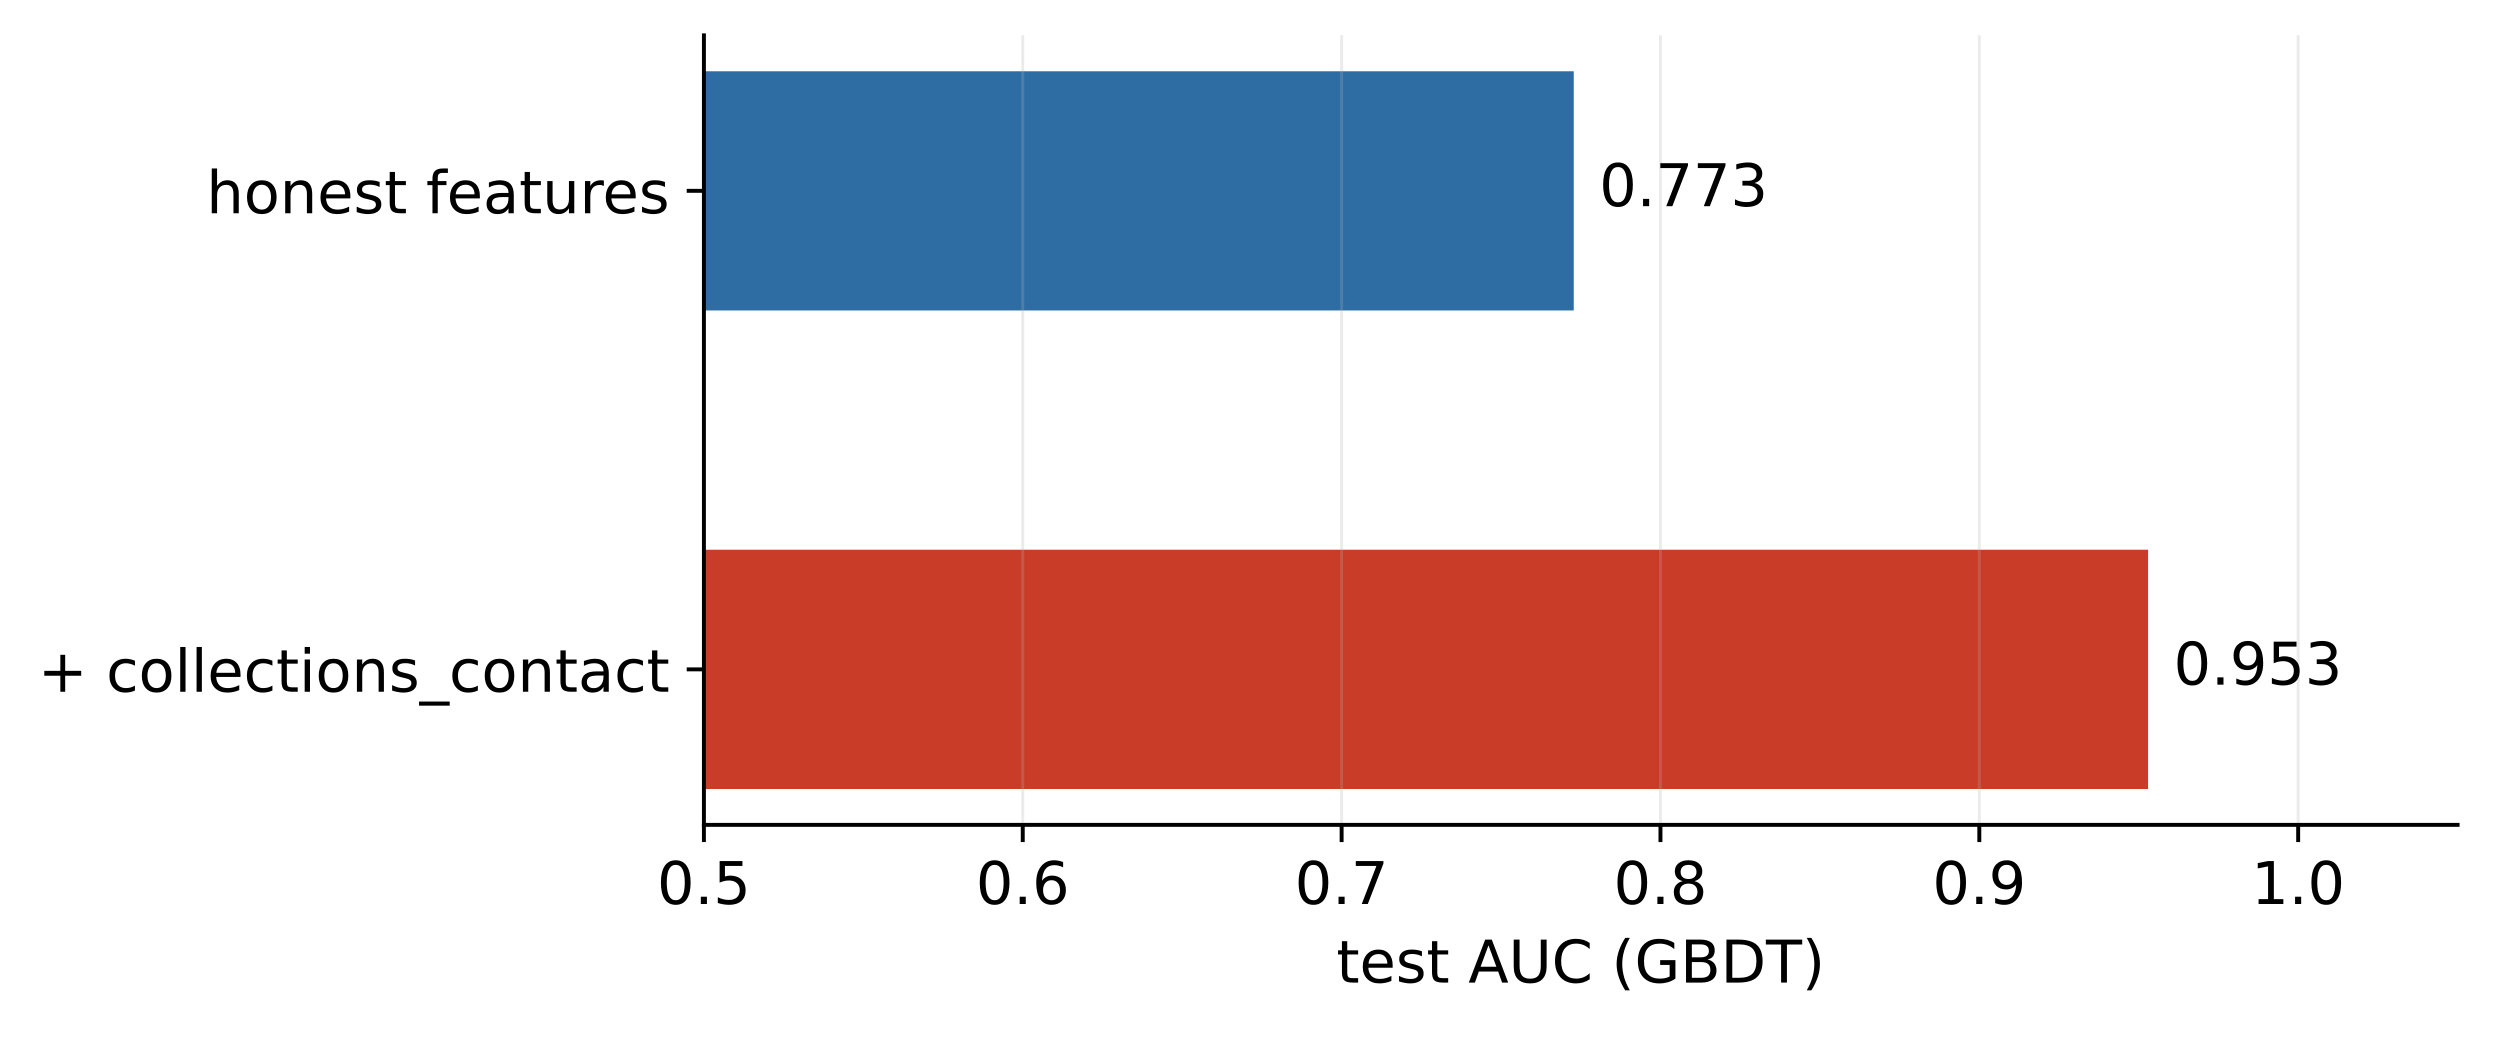
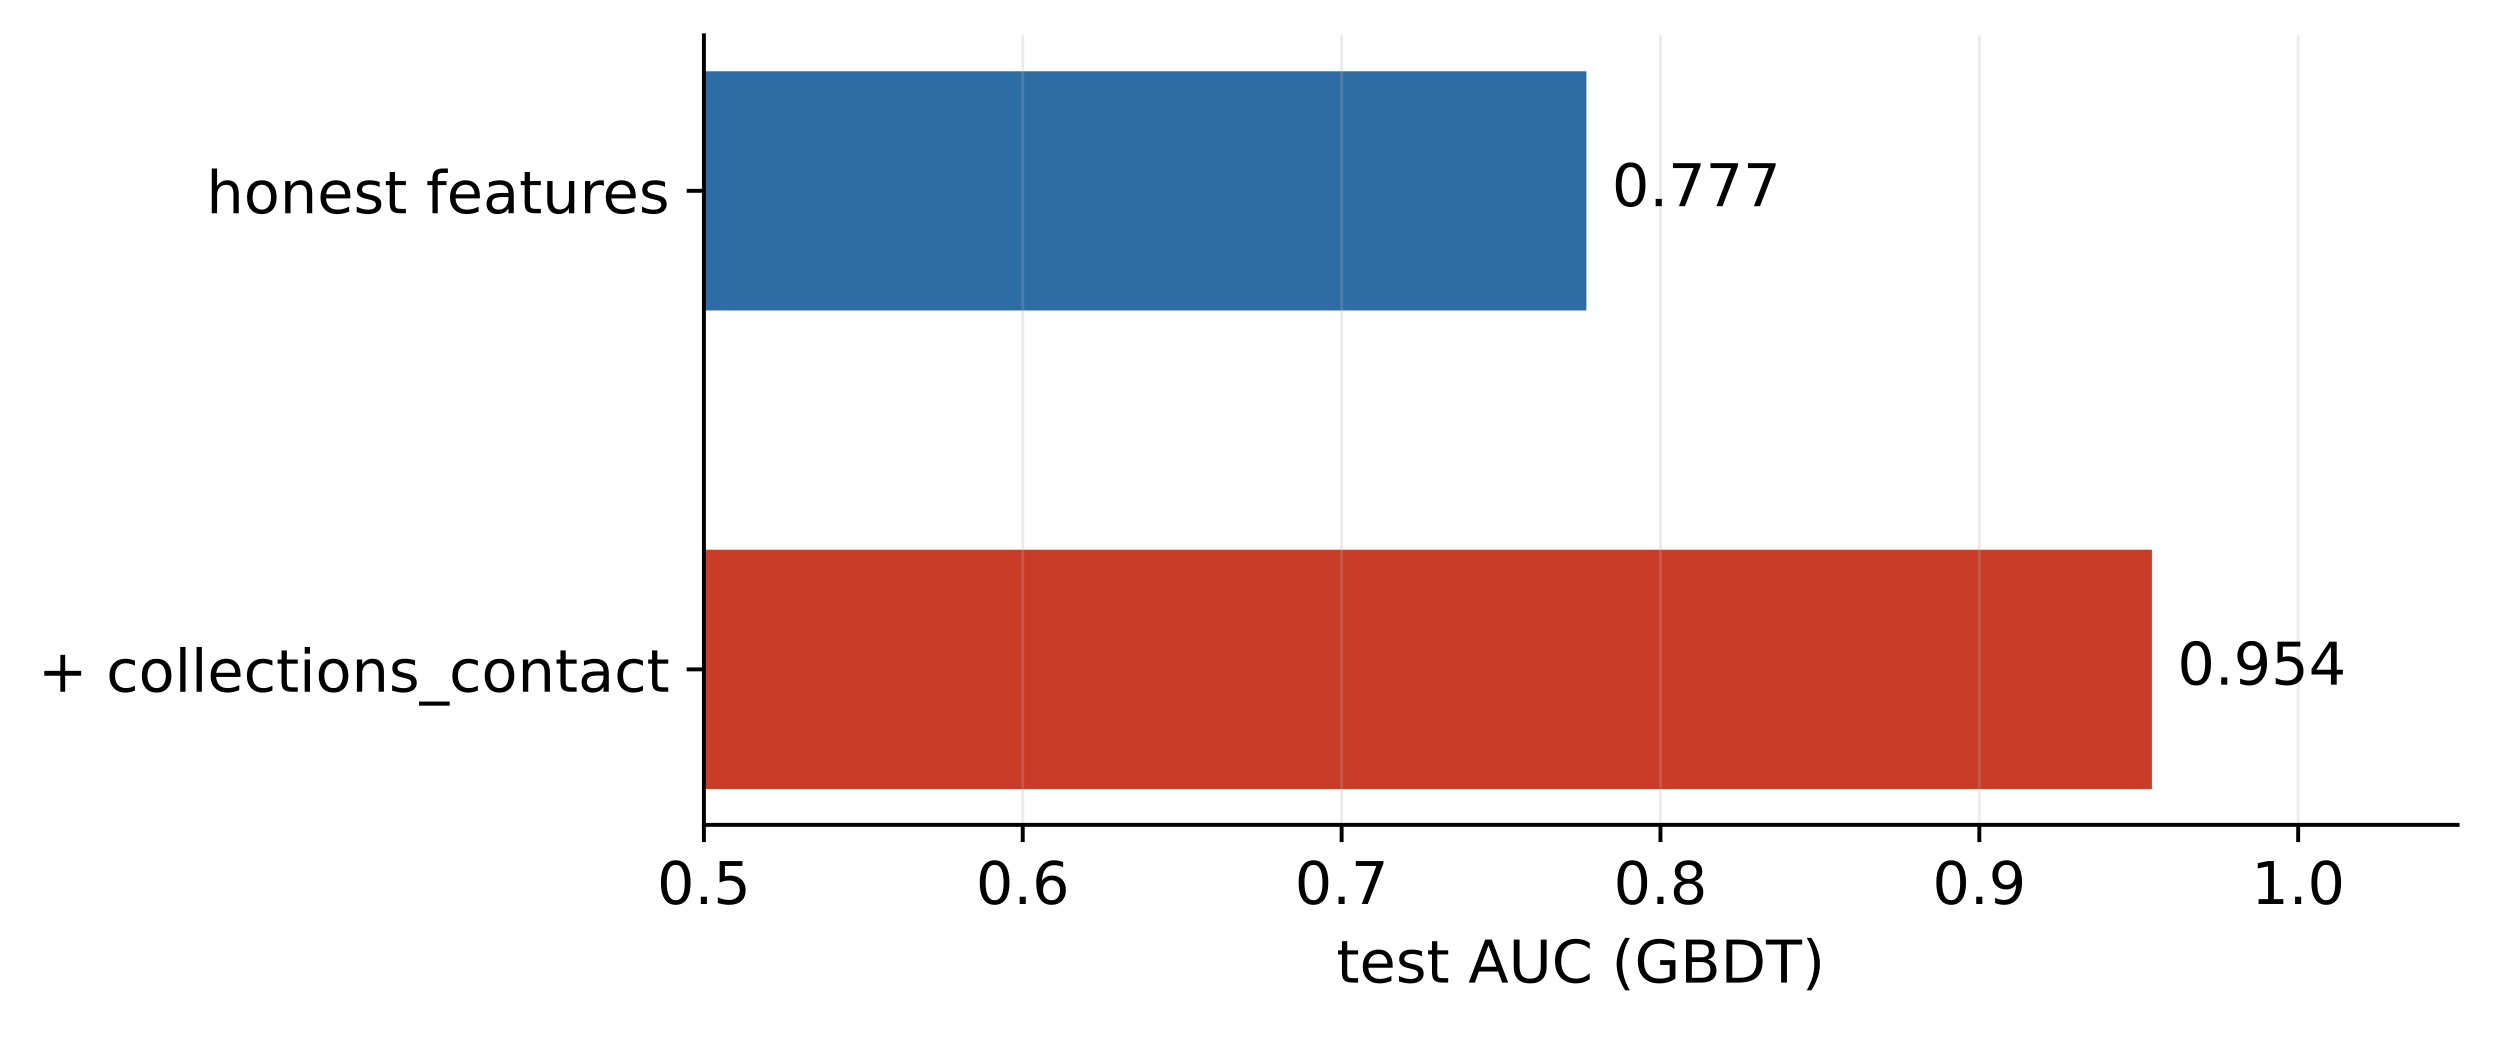
<svg xmlns="http://www.w3.org/2000/svg" xmlns:xlink="http://www.w3.org/1999/xlink" width="507.114" height="210.176" viewBox="0 0 507.114 210.176">
  <defs>
    <g>
      <g id="glyph-0-0">
        <path d="M 3.801 -7.938 C 3.191 -7.938 2.738 -7.637 2.426 -7.039 C 2.129 -6.441 1.973 -5.547 1.973 -4.352 C 1.973 -3.156 2.129 -2.258 2.426 -1.66 C 2.738 -1.062 3.191 -0.766 3.801 -0.766 C 4.41 -0.766 4.875 -1.062 5.176 -1.66 C 5.473 -2.258 5.629 -3.156 5.629 -4.352 C 5.629 -5.547 5.473 -6.441 5.176 -7.039 C 4.875 -7.637 4.41 -7.938 3.801 -7.938 Z M 3.801 -8.871 C 4.77 -8.871 5.523 -8.488 6.035 -7.711 C 6.551 -6.934 6.812 -5.82 6.812 -4.352 C 6.812 -2.879 6.551 -1.77 6.035 -0.992 C 5.523 -0.215 4.77 0.168 3.801 0.168 C 2.82 0.168 2.066 -0.215 1.555 -0.992 C 1.039 -1.77 0.789 -2.879 0.789 -4.352 C 0.789 -5.82 1.039 -6.934 1.555 -7.711 C 2.066 -8.488 2.82 -8.871 3.801 -8.871 Z M 3.801 -8.871 " />
      </g>
      <g id="glyph-0-1">
        <path d="M 1.277 -1.48 L 2.512 -1.48 L 2.512 0 L 1.277 0 Z M 1.277 -1.48 " />
      </g>
      <g id="glyph-0-2">
        <path d="M 1.289 -8.715 L 5.918 -8.715 L 5.918 -7.723 L 2.367 -7.723 L 2.367 -5.582 C 2.547 -5.641 2.715 -5.691 2.879 -5.715 C 3.059 -5.75 3.227 -5.762 3.395 -5.762 C 4.363 -5.762 5.141 -5.5 5.715 -4.961 C 6.277 -4.422 6.562 -3.707 6.562 -2.797 C 6.562 -1.852 6.277 -1.125 5.691 -0.609 C 5.105 -0.094 4.277 0.168 3.215 0.168 C 2.844 0.168 2.473 0.133 2.094 0.07 C 1.723 0.012 1.328 -0.07 0.922 -0.203 L 0.922 -1.387 C 1.266 -1.195 1.637 -1.051 2.008 -0.969 C 2.379 -0.871 2.773 -0.824 3.191 -0.824 C 3.871 -0.824 4.398 -1.004 4.793 -1.352 C 5.188 -1.711 5.379 -2.188 5.379 -2.797 C 5.379 -3.406 5.188 -3.887 4.793 -4.23 C 4.398 -4.59 3.871 -4.77 3.191 -4.77 C 2.879 -4.77 2.57 -4.734 2.246 -4.66 C 1.938 -4.59 1.613 -4.484 1.289 -4.34 Z M 1.289 -8.715 " />
      </g>
      <g id="glyph-0-3">
        <path d="M 3.945 -4.828 C 3.418 -4.828 3 -4.648 2.691 -4.277 C 2.379 -3.922 2.223 -3.43 2.223 -2.797 C 2.223 -2.164 2.379 -1.672 2.691 -1.305 C 3 -0.945 3.418 -0.766 3.945 -0.766 C 4.469 -0.766 4.891 -0.945 5.199 -1.305 C 5.512 -1.672 5.664 -2.164 5.664 -2.797 C 5.664 -3.43 5.512 -3.922 5.199 -4.277 C 4.891 -4.648 4.469 -4.828 3.945 -4.828 Z M 6.289 -8.523 L 6.289 -7.445 C 5.988 -7.59 5.691 -7.699 5.391 -7.77 C 5.094 -7.84 4.793 -7.879 4.496 -7.879 C 3.719 -7.879 3.121 -7.613 2.715 -7.09 C 2.297 -6.562 2.066 -5.773 2.008 -4.711 C 2.234 -5.055 2.523 -5.309 2.867 -5.488 C 3.215 -5.664 3.598 -5.762 4.016 -5.762 C 4.891 -5.762 5.582 -5.5 6.086 -4.961 C 6.598 -4.434 6.848 -3.719 6.848 -2.797 C 6.848 -1.902 6.586 -1.184 6.059 -0.645 C 5.523 -0.109 4.816 0.168 3.945 0.168 C 2.941 0.168 2.176 -0.215 1.637 -0.992 C 1.102 -1.77 0.836 -2.879 0.836 -4.352 C 0.836 -5.727 1.16 -6.824 1.816 -7.637 C 2.473 -8.461 3.348 -8.871 4.445 -8.871 C 4.746 -8.871 5.043 -8.844 5.344 -8.785 C 5.641 -8.727 5.965 -8.641 6.289 -8.523 Z M 6.289 -8.523 " />
      </g>
      <g id="glyph-0-4">
        <path d="M 0.98 -8.715 L 6.586 -8.715 L 6.586 -8.211 L 3.418 0 L 2.188 0 L 5.164 -7.723 L 0.98 -7.723 Z M 0.98 -8.715 " />
      </g>
      <g id="glyph-0-5">
        <path d="M 3.801 -4.137 C 3.238 -4.137 2.797 -3.992 2.473 -3.695 C 2.152 -3.395 1.996 -2.977 1.996 -2.449 C 1.996 -1.926 2.152 -1.52 2.473 -1.219 C 2.797 -0.922 3.238 -0.766 3.801 -0.766 C 4.363 -0.766 4.805 -0.922 5.129 -1.219 C 5.449 -1.52 5.605 -1.938 5.605 -2.449 C 5.605 -2.977 5.449 -3.395 5.129 -3.695 C 4.805 -3.992 4.363 -4.137 3.801 -4.137 Z M 2.617 -4.637 C 2.117 -4.77 1.723 -4.996 1.434 -5.344 C 1.16 -5.691 1.016 -6.121 1.016 -6.609 C 1.016 -7.316 1.266 -7.863 1.758 -8.258 C 2.246 -8.668 2.93 -8.871 3.801 -8.871 C 4.672 -8.871 5.355 -8.668 5.844 -8.258 C 6.336 -7.863 6.586 -7.316 6.586 -6.609 C 6.586 -6.121 6.441 -5.691 6.156 -5.344 C 5.883 -4.996 5.488 -4.77 4.984 -4.637 C 5.547 -4.508 5.988 -4.254 6.312 -3.859 C 6.633 -3.477 6.789 -3.012 6.789 -2.449 C 6.789 -1.602 6.527 -0.957 6.012 -0.504 C 5.5 -0.059 4.758 0.168 3.801 0.168 C 2.832 0.168 2.094 -0.059 1.578 -0.504 C 1.062 -0.957 0.812 -1.602 0.812 -2.449 C 0.812 -3.012 0.969 -3.477 1.289 -3.859 C 1.613 -4.254 2.055 -4.508 2.617 -4.637 Z M 2.188 -6.504 C 2.188 -6.047 2.332 -5.703 2.605 -5.449 C 2.895 -5.199 3.289 -5.066 3.801 -5.066 C 4.305 -5.066 4.699 -5.199 4.984 -5.449 C 5.27 -5.703 5.414 -6.047 5.414 -6.504 C 5.414 -6.957 5.27 -7.305 4.984 -7.555 C 4.699 -7.805 4.305 -7.938 3.801 -7.938 C 3.289 -7.938 2.895 -7.805 2.605 -7.555 C 2.332 -7.305 2.188 -6.957 2.188 -6.504 Z M 2.188 -6.504 " />
      </g>
      <g id="glyph-0-6">
        <path d="M 1.316 -0.18 L 1.316 -1.254 C 1.613 -1.113 1.914 -1.004 2.211 -0.934 C 2.512 -0.859 2.809 -0.824 3.109 -0.824 C 3.887 -0.824 4.469 -1.086 4.891 -1.602 C 5.297 -2.129 5.535 -2.93 5.594 -3.992 C 5.367 -3.656 5.082 -3.406 4.734 -3.227 C 4.387 -3.047 4.004 -2.953 3.586 -2.953 C 2.715 -2.953 2.02 -3.215 1.508 -3.742 C 1.004 -4.266 0.754 -4.984 0.754 -5.906 C 0.754 -6.801 1.016 -7.52 1.543 -8.055 C 2.078 -8.594 2.785 -8.871 3.656 -8.871 C 4.672 -8.871 5.438 -8.488 5.965 -7.711 C 6.504 -6.934 6.766 -5.82 6.766 -4.352 C 6.766 -2.977 6.441 -1.875 5.785 -1.051 C 5.129 -0.238 4.254 0.168 3.156 0.168 C 2.855 0.168 2.559 0.145 2.258 0.082 C 1.961 0.023 1.637 -0.059 1.316 -0.18 Z M 3.656 -3.871 C 4.195 -3.871 4.613 -4.051 4.914 -4.422 C 5.223 -4.781 5.379 -5.27 5.379 -5.906 C 5.379 -6.539 5.223 -7.027 4.914 -7.387 C 4.613 -7.758 4.195 -7.938 3.656 -7.938 C 3.133 -7.938 2.715 -7.758 2.402 -7.387 C 2.094 -7.027 1.938 -6.539 1.938 -5.906 C 1.938 -5.27 2.094 -4.781 2.402 -4.422 C 2.715 -4.051 3.133 -3.871 3.656 -3.871 Z M 3.656 -3.871 " />
      </g>
      <g id="glyph-0-7">
        <path d="M 1.48 -0.992 L 3.406 -0.992 L 3.406 -7.637 L 1.316 -7.219 L 1.316 -8.297 L 3.395 -8.715 L 4.578 -8.715 L 4.578 -0.992 L 6.504 -0.992 L 6.504 0 L 1.48 0 Z M 1.48 -0.992 " />
      </g>
      <g id="glyph-0-8">
        <path d="M 2.188 -8.391 L 2.188 -6.539 L 4.398 -6.539 L 4.398 -5.703 L 2.188 -5.703 L 2.188 -2.152 C 2.188 -1.613 2.258 -1.277 2.402 -1.125 C 2.559 -0.969 2.855 -0.898 3.301 -0.898 L 4.398 -0.898 L 4.398 0 L 3.301 0 C 2.473 0 1.902 -0.156 1.578 -0.465 C 1.266 -0.777 1.113 -1.34 1.113 -2.152 L 1.113 -5.703 L 0.324 -5.703 L 0.324 -6.539 L 1.113 -6.539 L 1.113 -8.391 Z M 2.188 -8.391 " />
      </g>
      <g id="glyph-0-9">
        <path d="M 6.719 -3.539 L 6.719 -3.012 L 1.781 -3.012 C 1.828 -2.27 2.055 -1.711 2.449 -1.316 C 2.844 -0.934 3.406 -0.742 4.113 -0.742 C 4.531 -0.742 4.926 -0.789 5.309 -0.898 C 5.703 -0.992 6.086 -1.148 6.465 -1.352 L 6.465 -0.336 C 6.086 -0.168 5.691 -0.047 5.285 0.035 C 4.875 0.121 4.469 0.168 4.051 0.168 C 3.012 0.168 2.176 -0.133 1.566 -0.742 C 0.957 -1.352 0.656 -2.164 0.656 -3.203 C 0.656 -4.266 0.945 -5.117 1.52 -5.75 C 2.105 -6.383 2.879 -6.695 3.859 -6.695 C 4.746 -6.695 5.438 -6.406 5.953 -5.844 C 6.465 -5.285 6.719 -4.508 6.719 -3.539 Z M 5.641 -3.848 C 5.629 -4.434 5.473 -4.914 5.152 -5.258 C 4.828 -5.605 4.41 -5.785 3.871 -5.785 C 3.273 -5.785 2.797 -5.617 2.438 -5.27 C 2.078 -4.938 1.875 -4.457 1.816 -3.848 Z M 5.641 -3.848 " />
      </g>
      <g id="glyph-0-10">
        <path d="M 5.297 -6.348 L 5.297 -5.332 C 4.996 -5.488 4.672 -5.594 4.352 -5.68 C 4.027 -5.762 3.68 -5.797 3.336 -5.797 C 2.797 -5.797 2.402 -5.715 2.129 -5.547 C 1.863 -5.391 1.734 -5.141 1.734 -4.816 C 1.734 -4.566 1.828 -4.375 2.02 -4.23 C 2.211 -4.09 2.594 -3.957 3.168 -3.824 L 3.539 -3.742 C 4.305 -3.574 4.84 -3.348 5.164 -3.047 C 5.488 -2.75 5.641 -2.344 5.641 -1.805 C 5.641 -1.195 5.402 -0.719 4.926 -0.359 C 4.445 -0.012 3.789 0.168 2.941 0.168 C 2.594 0.168 2.223 0.133 1.84 0.059 C 1.469 0 1.062 -0.109 0.645 -0.238 L 0.645 -1.352 C 1.039 -1.148 1.434 -0.992 1.816 -0.883 C 2.211 -0.777 2.594 -0.73 2.965 -0.73 C 3.477 -0.73 3.859 -0.812 4.137 -0.992 C 4.41 -1.16 4.543 -1.398 4.543 -1.723 C 4.543 -2.02 4.445 -2.234 4.242 -2.391 C 4.051 -2.547 3.621 -2.703 2.953 -2.844 L 2.582 -2.93 C 1.914 -3.07 1.434 -3.289 1.137 -3.574 C 0.836 -3.859 0.691 -4.254 0.691 -4.77 C 0.691 -5.379 0.91 -5.855 1.352 -6.191 C 1.781 -6.527 2.402 -6.695 3.203 -6.695 C 3.598 -6.695 3.98 -6.668 4.328 -6.609 C 4.672 -6.551 4.996 -6.453 5.297 -6.348 Z M 5.297 -6.348 " />
      </g>
      <g id="glyph-0-11">
</g>
      <g id="glyph-0-12">
        <path d="M 4.09 -7.555 L 2.484 -3.215 L 5.691 -3.215 Z M 3.418 -8.715 L 4.758 -8.715 L 8.082 0 L 6.848 0 L 6.059 -2.234 L 2.129 -2.234 L 1.34 0 L 0.094 0 Z M 3.418 -8.715 " />
      </g>
      <g id="glyph-0-13">
        <path d="M 1.039 -8.715 L 2.223 -8.715 L 2.223 -3.418 C 2.223 -2.484 2.391 -1.816 2.738 -1.398 C 3.07 -0.992 3.621 -0.789 4.375 -0.789 C 5.129 -0.789 5.68 -0.992 6.012 -1.398 C 6.359 -1.816 6.527 -2.484 6.527 -3.418 L 6.527 -8.715 L 7.711 -8.715 L 7.711 -3.273 C 7.711 -2.141 7.422 -1.277 6.859 -0.707 C 6.301 -0.121 5.473 0.168 4.375 0.168 C 3.273 0.168 2.438 -0.121 1.875 -0.707 C 1.316 -1.277 1.039 -2.141 1.039 -3.273 Z M 1.039 -8.715 " />
      </g>
      <g id="glyph-0-14">
        <path d="M 7.699 -8.043 L 7.699 -6.801 C 7.305 -7.172 6.875 -7.445 6.43 -7.625 C 5.977 -7.805 5.5 -7.902 4.996 -7.902 C 4.004 -7.902 3.238 -7.59 2.715 -6.98 C 2.176 -6.371 1.914 -5.5 1.914 -4.352 C 1.914 -3.203 2.176 -2.32 2.715 -1.711 C 3.238 -1.102 4.004 -0.801 4.996 -0.801 C 5.5 -0.801 5.977 -0.898 6.43 -1.074 C 6.875 -1.254 7.305 -1.531 7.699 -1.902 L 7.699 -0.668 C 7.281 -0.395 6.848 -0.18 6.383 -0.035 C 5.93 0.094 5.438 0.168 4.926 0.168 C 3.609 0.168 2.57 -0.238 1.805 -1.039 C 1.051 -1.84 0.668 -2.953 0.668 -4.352 C 0.668 -5.75 1.051 -6.859 1.805 -7.66 C 2.57 -8.461 3.609 -8.871 4.926 -8.871 C 5.449 -8.871 5.941 -8.797 6.395 -8.668 C 6.859 -8.535 7.293 -8.32 7.699 -8.043 Z M 7.699 -8.043 " />
      </g>
      <g id="glyph-0-15">
        <path d="M 3.707 -9.074 C 3.191 -8.176 2.797 -7.293 2.547 -6.418 C 2.297 -5.547 2.164 -4.648 2.164 -3.754 C 2.164 -2.855 2.297 -1.961 2.547 -1.074 C 2.797 -0.203 3.191 0.68 3.707 1.578 L 2.773 1.578 C 2.188 0.656 1.758 -0.238 1.457 -1.125 C 1.172 -2.008 1.027 -2.879 1.027 -3.754 C 1.027 -4.625 1.172 -5.5 1.457 -6.371 C 1.746 -7.254 2.188 -8.152 2.773 -9.074 Z M 3.707 -9.074 " />
      </g>
      <g id="glyph-0-16">
        <path d="M 7.113 -1.242 L 7.113 -3.586 L 5.188 -3.586 L 5.188 -4.555 L 8.285 -4.555 L 8.285 -0.812 C 7.828 -0.488 7.328 -0.238 6.777 -0.07 C 6.227 0.082 5.641 0.168 5.02 0.168 C 3.656 0.168 2.594 -0.227 1.816 -1.016 C 1.051 -1.816 0.668 -2.93 0.668 -4.352 C 0.668 -5.773 1.051 -6.875 1.816 -7.676 C 2.594 -8.477 3.656 -8.871 5.02 -8.871 C 5.582 -8.871 6.121 -8.797 6.633 -8.668 C 7.148 -8.523 7.625 -8.32 8.055 -8.043 L 8.055 -6.789 C 7.613 -7.16 7.16 -7.434 6.668 -7.625 C 6.18 -7.805 5.652 -7.902 5.117 -7.902 C 4.051 -7.902 3.25 -7.602 2.715 -7.004 C 2.176 -6.418 1.914 -5.535 1.914 -4.352 C 1.914 -3.168 2.176 -2.281 2.715 -1.699 C 3.25 -1.102 4.051 -0.801 5.117 -0.801 C 5.535 -0.801 5.906 -0.836 6.227 -0.91 C 6.551 -0.98 6.848 -1.086 7.113 -1.242 Z M 7.113 -1.242 " />
      </g>
      <g id="glyph-0-17">
        <path d="M 2.355 -4.16 L 2.355 -0.969 L 4.242 -0.969 C 4.875 -0.969 5.355 -1.102 5.652 -1.363 C 5.953 -1.625 6.109 -2.031 6.109 -2.57 C 6.109 -3.109 5.953 -3.516 5.652 -3.766 C 5.355 -4.027 4.875 -4.16 4.242 -4.16 Z M 2.355 -7.746 L 2.355 -5.117 L 4.102 -5.117 C 4.672 -5.117 5.105 -5.223 5.379 -5.438 C 5.664 -5.652 5.809 -5.988 5.809 -6.43 C 5.809 -6.875 5.664 -7.195 5.379 -7.422 C 5.105 -7.637 4.672 -7.746 4.102 -7.746 Z M 1.172 -8.715 L 4.184 -8.715 C 5.082 -8.715 5.773 -8.523 6.262 -8.152 C 6.754 -7.781 6.992 -7.242 6.992 -6.562 C 6.992 -6.023 6.875 -5.605 6.621 -5.285 C 6.371 -4.973 6 -4.781 5.523 -4.699 C 6.109 -4.566 6.551 -4.316 6.875 -3.922 C 7.195 -3.527 7.352 -3.023 7.352 -2.438 C 7.352 -1.66 7.09 -1.051 6.562 -0.633 C 6.023 -0.215 5.27 0 4.305 0 L 1.172 0 Z M 1.172 -8.715 " />
      </g>
      <g id="glyph-0-18">
        <path d="M 2.355 -7.746 L 2.355 -0.969 L 3.777 -0.969 C 4.984 -0.969 5.855 -1.242 6.418 -1.781 C 6.98 -2.332 7.254 -3.191 7.254 -4.363 C 7.254 -5.535 6.98 -6.395 6.418 -6.934 C 5.855 -7.473 4.984 -7.746 3.777 -7.746 Z M 1.172 -8.715 L 3.598 -8.715 C 5.285 -8.715 6.527 -8.367 7.316 -7.66 C 8.105 -6.957 8.5 -5.855 8.5 -4.363 C 8.5 -2.867 8.105 -1.758 7.305 -1.051 C 6.516 -0.348 5.285 0 3.598 0 L 1.172 0 Z M 1.172 -8.715 " />
      </g>
      <g id="glyph-0-19">
        <path d="M -0.035 -8.715 L 7.34 -8.715 L 7.34 -7.723 L 4.242 -7.723 L 4.242 0 L 3.059 0 L 3.059 -7.723 L -0.035 -7.723 Z M -0.035 -8.715 " />
      </g>
      <g id="glyph-0-20">
        <path d="M 0.957 -9.074 L 1.887 -9.074 C 2.473 -8.152 2.906 -7.254 3.203 -6.371 C 3.492 -5.5 3.633 -4.625 3.633 -3.754 C 3.633 -2.879 3.492 -2.008 3.203 -1.125 C 2.906 -0.238 2.473 0.656 1.887 1.578 L 0.957 1.578 C 1.469 0.68 1.863 -0.203 2.117 -1.074 C 2.367 -1.961 2.5 -2.855 2.5 -3.754 C 2.5 -4.648 2.367 -5.547 2.117 -6.418 C 1.863 -7.293 1.469 -8.176 0.957 -9.074 Z M 0.957 -9.074 " />
      </g>
      <g id="glyph-0-21">
        <path d="M 6.562 -3.945 L 6.562 0 L 5.488 0 L 5.488 -3.91 C 5.488 -4.531 5.367 -4.996 5.129 -5.297 C 4.875 -5.605 4.52 -5.762 4.039 -5.762 C 3.453 -5.762 3 -5.582 2.664 -5.211 C 2.332 -4.84 2.164 -4.328 2.164 -3.695 L 2.164 0 L 1.086 0 L 1.086 -9.086 L 2.164 -9.086 L 2.164 -5.523 C 2.414 -5.918 2.727 -6.203 3.07 -6.406 C 3.418 -6.598 3.824 -6.695 4.277 -6.695 C 5.031 -6.695 5.594 -6.453 5.977 -5.988 C 6.371 -5.523 6.562 -4.84 6.562 -3.945 Z M 6.562 -3.945 " />
      </g>
      <g id="glyph-0-22">
        <path d="M 3.656 -5.785 C 3.082 -5.785 2.629 -5.559 2.297 -5.105 C 1.961 -4.66 1.793 -4.039 1.793 -3.262 C 1.793 -2.484 1.961 -1.863 2.281 -1.41 C 2.617 -0.969 3.07 -0.742 3.656 -0.742 C 4.23 -0.742 4.688 -0.969 5.02 -1.422 C 5.355 -1.863 5.523 -2.484 5.523 -3.262 C 5.523 -4.039 5.355 -4.648 5.02 -5.105 C 4.688 -5.559 4.23 -5.785 3.656 -5.785 Z M 3.656 -6.695 C 4.59 -6.695 5.32 -6.395 5.855 -5.785 C 6.395 -5.176 6.656 -4.34 6.656 -3.262 C 6.656 -2.199 6.395 -1.352 5.855 -0.742 C 5.32 -0.133 4.59 0.168 3.656 0.168 C 2.715 0.168 1.984 -0.133 1.457 -0.742 C 0.922 -1.352 0.656 -2.199 0.656 -3.262 C 0.656 -4.34 0.922 -5.176 1.457 -5.785 C 1.984 -6.395 2.715 -6.695 3.656 -6.695 Z M 3.656 -6.695 " />
      </g>
      <g id="glyph-0-23">
        <path d="M 6.562 -3.945 L 6.562 0 L 5.488 0 L 5.488 -3.91 C 5.488 -4.531 5.367 -4.996 5.129 -5.297 C 4.875 -5.605 4.52 -5.762 4.039 -5.762 C 3.453 -5.762 3 -5.582 2.664 -5.211 C 2.332 -4.84 2.164 -4.328 2.164 -3.695 L 2.164 0 L 1.086 0 L 1.086 -6.539 L 2.164 -6.539 L 2.164 -5.523 C 2.414 -5.918 2.727 -6.203 3.07 -6.406 C 3.418 -6.598 3.824 -6.695 4.277 -6.695 C 5.031 -6.695 5.594 -6.453 5.977 -5.988 C 6.371 -5.523 6.562 -4.84 6.562 -3.945 Z M 6.562 -3.945 " />
      </g>
      <g id="glyph-0-24">
        <path d="M 4.434 -9.086 L 4.434 -8.188 L 3.406 -8.188 C 3.023 -8.188 2.762 -8.117 2.605 -7.961 C 2.449 -7.805 2.379 -7.52 2.379 -7.113 L 2.379 -6.539 L 4.148 -6.539 L 4.148 -5.703 L 2.379 -5.703 L 2.379 0 L 1.305 0 L 1.305 -5.703 L 0.273 -5.703 L 0.273 -6.539 L 1.305 -6.539 L 1.305 -6.992 C 1.305 -7.723 1.469 -8.246 1.805 -8.582 C 2.152 -8.918 2.691 -9.086 3.418 -9.086 Z M 4.434 -9.086 " />
      </g>
      <g id="glyph-0-25">
        <path d="M 4.102 -3.289 C 3.227 -3.289 2.629 -3.191 2.297 -2.988 C 1.961 -2.785 1.793 -2.449 1.793 -1.973 C 1.793 -1.59 1.914 -1.289 2.164 -1.062 C 2.414 -0.836 2.762 -0.73 3.191 -0.73 C 3.789 -0.73 4.266 -0.945 4.625 -1.363 C 4.984 -1.781 5.164 -2.344 5.164 -3.047 L 5.164 -3.289 Z M 6.238 -3.73 L 6.238 0 L 5.164 0 L 5.164 -0.992 C 4.914 -0.598 4.613 -0.301 4.242 -0.109 C 3.887 0.07 3.441 0.168 2.906 0.168 C 2.234 0.168 1.699 -0.023 1.305 -0.395 C 0.91 -0.766 0.719 -1.266 0.719 -1.902 C 0.719 -2.629 0.969 -3.191 1.457 -3.562 C 1.949 -3.934 2.691 -4.125 3.656 -4.125 L 5.164 -4.125 L 5.164 -4.23 C 5.164 -4.723 4.996 -5.105 4.672 -5.379 C 4.352 -5.652 3.898 -5.785 3.312 -5.785 C 2.941 -5.785 2.57 -5.738 2.223 -5.652 C 1.863 -5.559 1.52 -5.426 1.195 -5.246 L 1.195 -6.238 C 1.59 -6.395 1.973 -6.504 2.344 -6.574 C 2.715 -6.656 3.07 -6.695 3.418 -6.695 C 4.363 -6.695 5.066 -6.453 5.535 -5.965 C 6 -5.473 6.238 -4.723 6.238 -3.73 Z M 6.238 -3.73 " />
      </g>
      <g id="glyph-0-26">
        <path d="M 1.016 -2.582 L 1.016 -6.539 L 2.094 -6.539 L 2.094 -2.617 C 2.094 -2.008 2.211 -1.543 2.449 -1.23 C 2.691 -0.922 3.047 -0.766 3.539 -0.766 C 4.125 -0.766 4.578 -0.945 4.914 -1.316 C 5.246 -1.684 5.414 -2.199 5.414 -2.832 L 5.414 -6.539 L 6.492 -6.539 L 6.492 0 L 5.414 0 L 5.414 -1.004 C 5.152 -0.609 4.852 -0.312 4.508 -0.121 C 4.16 0.07 3.766 0.168 3.312 0.168 C 2.559 0.168 1.996 -0.059 1.602 -0.527 C 1.207 -0.992 1.016 -1.684 1.016 -2.582 Z M 3.719 -6.695 Z M 3.719 -6.695 " />
      </g>
      <g id="glyph-0-27">
        <path d="M 4.914 -5.535 C 4.793 -5.605 4.66 -5.652 4.52 -5.691 C 4.375 -5.727 4.219 -5.738 4.051 -5.738 C 3.441 -5.738 2.977 -5.535 2.652 -5.141 C 2.332 -4.746 2.164 -4.184 2.164 -3.441 L 2.164 0 L 1.086 0 L 1.086 -6.539 L 2.164 -6.539 L 2.164 -5.523 C 2.391 -5.918 2.676 -6.215 3.047 -6.406 C 3.406 -6.598 3.848 -6.695 4.363 -6.695 C 4.445 -6.695 4.531 -6.695 4.613 -6.684 C 4.699 -6.668 4.805 -6.656 4.914 -6.633 Z M 4.914 -5.535 " />
      </g>
      <g id="glyph-0-28">
        <path d="M 5.5 -7.496 L 5.5 -4.242 L 8.75 -4.242 L 8.75 -3.25 L 5.5 -3.25 L 5.5 0 L 4.52 0 L 4.52 -3.25 L 1.266 -3.25 L 1.266 -4.242 L 4.52 -4.242 L 4.52 -7.496 Z M 5.5 -7.496 " />
      </g>
      <g id="glyph-0-29">
        <path d="M 5.832 -6.289 L 5.832 -5.285 C 5.535 -5.449 5.223 -5.57 4.914 -5.652 C 4.613 -5.738 4.305 -5.785 3.992 -5.785 C 3.301 -5.785 2.762 -5.559 2.367 -5.117 C 1.984 -4.672 1.793 -4.062 1.793 -3.262 C 1.793 -2.461 1.984 -1.84 2.367 -1.398 C 2.762 -0.957 3.301 -0.742 3.992 -0.742 C 4.305 -0.742 4.613 -0.777 4.914 -0.859 C 5.223 -0.945 5.535 -1.074 5.832 -1.242 L 5.832 -0.25 C 5.535 -0.109 5.223 0 4.902 0.059 C 4.578 0.133 4.242 0.168 3.871 0.168 C 2.895 0.168 2.117 -0.145 1.531 -0.754 C 0.945 -1.375 0.656 -2.211 0.656 -3.262 C 0.656 -4.328 0.945 -5.164 1.531 -5.773 C 2.117 -6.383 2.93 -6.695 3.945 -6.695 C 4.277 -6.695 4.602 -6.656 4.914 -6.586 C 5.234 -6.527 5.535 -6.418 5.832 -6.289 Z M 5.832 -6.289 " />
      </g>
      <g id="glyph-0-30">
        <path d="M 1.125 -9.086 L 2.199 -9.086 L 2.199 0 L 1.125 0 Z M 1.125 -9.086 " />
      </g>
      <g id="glyph-0-31">
        <path d="M 1.125 -6.539 L 2.199 -6.539 L 2.199 0 L 1.125 0 Z M 1.125 -9.086 L 2.199 -9.086 L 2.199 -7.723 L 1.125 -7.723 Z M 1.125 -9.086 " />
      </g>
      <g id="glyph-0-32">
        <path d="M 6.098 1.984 L 6.098 2.82 L -0.121 2.82 L -0.121 1.984 Z M 6.098 1.984 " />
      </g>
      <g id="glyph-0-33">
-         <path d="M 4.852 -4.699 C 5.414 -4.578 5.855 -4.328 6.168 -3.945 C 6.492 -3.562 6.645 -3.098 6.645 -2.535 C 6.645 -1.672 6.348 -1.004 5.762 -0.539 C 5.176 -0.07 4.328 0.168 3.238 0.168 C 2.867 0.168 2.5 0.133 2.105 0.059 C 1.723 -0.012 1.328 -0.121 0.91 -0.262 L 0.91 -1.398 C 1.23 -1.207 1.59 -1.062 1.984 -0.969 C 2.379 -0.871 2.785 -0.824 3.203 -0.824 C 3.945 -0.824 4.508 -0.969 4.891 -1.254 C 5.285 -1.555 5.473 -1.973 5.473 -2.535 C 5.473 -3.047 5.297 -3.441 4.938 -3.73 C 4.578 -4.027 4.074 -4.172 3.43 -4.172 L 2.414 -4.172 L 2.414 -5.141 L 3.477 -5.141 C 4.062 -5.141 4.508 -5.258 4.805 -5.488 C 5.117 -5.715 5.27 -6.047 5.27 -6.492 C 5.27 -6.934 5.117 -7.281 4.793 -7.52 C 4.469 -7.758 4.016 -7.879 3.43 -7.879 C 3.109 -7.879 2.762 -7.84 2.391 -7.77 C 2.02 -7.711 1.613 -7.602 1.172 -7.445 L 1.172 -8.5 C 1.613 -8.629 2.031 -8.715 2.426 -8.773 C 2.82 -8.832 3.191 -8.871 3.539 -8.871 C 4.434 -8.871 5.141 -8.668 5.664 -8.258 C 6.18 -7.852 6.441 -7.305 6.441 -6.609 C 6.441 -6.133 6.301 -5.727 6.023 -5.391 C 5.75 -5.055 5.367 -4.828 4.852 -4.699 Z M 4.852 -4.699 " />
+         <path d="M 4.52 -7.688 L 1.543 -3.035 L 4.52 -3.035 Z M 4.207 -8.715 L 5.691 -8.715 L 5.691 -3.035 L 6.934 -3.035 L 6.934 -2.055 L 5.691 -2.055 L 5.691 0 L 4.52 0 L 4.52 -2.055 L 0.586 -2.055 L 0.586 -3.191 Z M 4.207 -8.715 " />
      </g>
    </g>
    <clipPath id="clip-0">
      <path clip-rule="nonzero" d="M 0.547 0 L 505.684 0 L 505.684 209.355 L 0.547 209.355 Z M 0.547 0 " />
    </clipPath>
    <clipPath id="clip-1">
-       <path clip-rule="nonzero" d="M 142.785 14 L 320 14 L 320 63 L 142.785 63 Z M 142.785 14 " />
+       <path clip-rule="nonzero" d="M 142.785 14 L 322 14 L 322 63 L 142.785 63 Z M 142.785 14 " />
    </clipPath>
    <clipPath id="clip-2">
-       <path clip-rule="nonzero" d="M 142.785 111 L 436 111 L 436 161 L 142.785 161 Z M 142.785 111 " />
+       <path clip-rule="nonzero" d="M 142.785 111 L 437 111 L 437 161 L 142.785 161 Z M 142.785 111 " />
    </clipPath>
    <clipPath id="clip-3">
      <path clip-rule="nonzero" d="M 142.785 7.172 L 144 7.172 L 144 167.32 L 142.785 167.32 Z M 142.785 7.172 " />
    </clipPath>
    <clipPath id="clip-4">
      <path clip-rule="nonzero" d="M 207 7.172 L 208 7.172 L 208 167.32 L 207 167.32 Z M 207 7.172 " />
    </clipPath>
    <clipPath id="clip-5">
      <path clip-rule="nonzero" d="M 271 7.172 L 273 7.172 L 273 167.32 L 271 167.32 Z M 271 7.172 " />
    </clipPath>
    <clipPath id="clip-6">
      <path clip-rule="nonzero" d="M 336 7.172 L 338 7.172 L 338 167.32 L 336 167.32 Z M 336 7.172 " />
    </clipPath>
    <clipPath id="clip-7">
      <path clip-rule="nonzero" d="M 401 7.172 L 402 7.172 L 402 167.32 L 401 167.32 Z M 401 7.172 " />
    </clipPath>
    <clipPath id="clip-8">
      <path clip-rule="nonzero" d="M 465 7.172 L 467 7.172 L 467 167.32 L 465 167.32 Z M 465 7.172 " />
    </clipPath>
  </defs>
  <g clip-path="url(#clip-0)">
    <path fill-rule="nonzero" fill="rgb(100%, 100%, 100%)" fill-opacity="1" d="M 0.547 209.355 L 505.684 209.355 L 505.684 0 L 0.547 0 Z M 0.547 209.355 " />
  </g>
  <path fill-rule="nonzero" fill="rgb(100%, 100%, 100%)" fill-opacity="1" d="M 142.785 167.32 L 498.512 167.32 L 498.512 7.172 L 142.785 7.172 Z M 142.785 167.32 " />
  <g clip-path="url(#clip-1)">
-     <path fill-rule="nonzero" fill="rgb(18.039%, 42.744%, 64.313%)" fill-opacity="1" d="M -180.602 14.453 L 319.23 14.453 L 319.23 62.98 L -180.602 62.98 Z M -180.602 14.453 " />
+     <path fill-rule="nonzero" fill="rgb(18.039%, 42.744%, 64.313%)" fill-opacity="1" d="M -180.602 14.453 L 321.789 14.453 L 321.789 62.98 L -180.602 62.98 Z M -180.602 14.453 " />
  </g>
  <g clip-path="url(#clip-2)">
-     <path fill-rule="nonzero" fill="rgb(78.43%, 23.529%, 15.686%)" fill-opacity="1" d="M -180.602 111.512 L 435.73 111.512 L 435.73 160.039 L -180.602 160.039 Z M -180.602 111.512 " />
+     <path fill-rule="nonzero" fill="rgb(78.43%, 23.529%, 15.686%)" fill-opacity="1" d="M -180.602 111.512 L 436.504 111.512 L 436.504 160.039 L -180.602 160.039 Z M -180.602 111.512 " />
  </g>
  <g clip-path="url(#clip-3)">
    <path fill="none" stroke-width="0.6" stroke-linecap="square" stroke-linejoin="round" stroke="rgb(69.019%, 69.019%, 69.019%)" stroke-opacity="0.25" stroke-miterlimit="10" d="M 142.794 42.2 L 142.794 202.976 " transform="matrix(0.996095, 0, 0, -0.996095, 0.548799, 209.3552)" />
  </g>
  <path fill="none" stroke-width="0.8" stroke-linecap="butt" stroke-linejoin="round" stroke="rgb(0%, 0%, 0%)" stroke-opacity="1" stroke-miterlimit="10" d="M 142.794 42.2 L 142.794 38.702 " transform="matrix(0.996095, 0, 0, -0.996095, 0.548799, 209.3552)" />
  <g fill="rgb(0%, 0%, 0%)" fill-opacity="1">
    <use xlink:href="#glyph-0-0" x="133.275" y="183.374" />
  </g>
  <g fill="rgb(0%, 0%, 0%)" fill-opacity="1">
    <use xlink:href="#glyph-0-1" x="140.883" y="183.374" />
  </g>
  <g fill="rgb(0%, 0%, 0%)" fill-opacity="1">
    <use xlink:href="#glyph-0-2" x="144.683" y="183.374" />
  </g>
  <g clip-path="url(#clip-4)">
    <path fill="none" stroke-width="0.6" stroke-linecap="square" stroke-linejoin="round" stroke="rgb(69.019%, 69.019%, 69.019%)" stroke-opacity="0.25" stroke-miterlimit="10" d="M 207.723 42.2 L 207.723 202.976 " transform="matrix(0.996095, 0, 0, -0.996095, 0.548799, 209.3552)" />
  </g>
  <path fill="none" stroke-width="0.8" stroke-linecap="butt" stroke-linejoin="round" stroke="rgb(0%, 0%, 0%)" stroke-opacity="1" stroke-miterlimit="10" d="M 207.723 42.2 L 207.723 38.702 " transform="matrix(0.996095, 0, 0, -0.996095, 0.548799, 209.3552)" />
  <g fill="rgb(0%, 0%, 0%)" fill-opacity="1">
    <use xlink:href="#glyph-0-0" x="197.953" y="183.374" />
  </g>
  <g fill="rgb(0%, 0%, 0%)" fill-opacity="1">
    <use xlink:href="#glyph-0-1" x="205.561" y="183.374" />
  </g>
  <g fill="rgb(0%, 0%, 0%)" fill-opacity="1">
    <use xlink:href="#glyph-0-3" x="209.36" y="183.374" />
  </g>
  <g clip-path="url(#clip-5)">
    <path fill="none" stroke-width="0.6" stroke-linecap="square" stroke-linejoin="round" stroke="rgb(69.019%, 69.019%, 69.019%)" stroke-opacity="0.25" stroke-miterlimit="10" d="M 272.657 42.2 L 272.657 202.976 " transform="matrix(0.996095, 0, 0, -0.996095, 0.548799, 209.3552)" />
  </g>
  <path fill="none" stroke-width="0.8" stroke-linecap="butt" stroke-linejoin="round" stroke="rgb(0%, 0%, 0%)" stroke-opacity="1" stroke-miterlimit="10" d="M 272.657 42.2 L 272.657 38.702 " transform="matrix(0.996095, 0, 0, -0.996095, 0.548799, 209.3552)" />
  <g fill="rgb(0%, 0%, 0%)" fill-opacity="1">
    <use xlink:href="#glyph-0-0" x="262.63" y="183.374" />
  </g>
  <g fill="rgb(0%, 0%, 0%)" fill-opacity="1">
    <use xlink:href="#glyph-0-1" x="270.238" y="183.374" />
  </g>
  <g fill="rgb(0%, 0%, 0%)" fill-opacity="1">
    <use xlink:href="#glyph-0-4" x="274.037" y="183.374" />
  </g>
  <g clip-path="url(#clip-6)">
    <path fill="none" stroke-width="0.6" stroke-linecap="square" stroke-linejoin="round" stroke="rgb(69.019%, 69.019%, 69.019%)" stroke-opacity="0.25" stroke-miterlimit="10" d="M 337.586 42.2 L 337.586 202.976 " transform="matrix(0.996095, 0, 0, -0.996095, 0.548799, 209.3552)" />
  </g>
  <path fill="none" stroke-width="0.8" stroke-linecap="butt" stroke-linejoin="round" stroke="rgb(0%, 0%, 0%)" stroke-opacity="1" stroke-miterlimit="10" d="M 337.586 42.2 L 337.586 38.702 " transform="matrix(0.996095, 0, 0, -0.996095, 0.548799, 209.3552)" />
  <g fill="rgb(0%, 0%, 0%)" fill-opacity="1">
    <use xlink:href="#glyph-0-0" x="327.307" y="183.374" />
  </g>
  <g fill="rgb(0%, 0%, 0%)" fill-opacity="1">
    <use xlink:href="#glyph-0-1" x="334.915" y="183.374" />
  </g>
  <g fill="rgb(0%, 0%, 0%)" fill-opacity="1">
    <use xlink:href="#glyph-0-5" x="338.715" y="183.374" />
  </g>
  <g clip-path="url(#clip-7)">
    <path fill="none" stroke-width="0.6" stroke-linecap="square" stroke-linejoin="round" stroke="rgb(69.019%, 69.019%, 69.019%)" stroke-opacity="0.25" stroke-miterlimit="10" d="M 402.519 42.2 L 402.519 202.976 " transform="matrix(0.996095, 0, 0, -0.996095, 0.548799, 209.3552)" />
  </g>
  <path fill="none" stroke-width="0.8" stroke-linecap="butt" stroke-linejoin="round" stroke="rgb(0%, 0%, 0%)" stroke-opacity="1" stroke-miterlimit="10" d="M 402.519 42.2 L 402.519 38.702 " transform="matrix(0.996095, 0, 0, -0.996095, 0.548799, 209.3552)" />
  <g fill="rgb(0%, 0%, 0%)" fill-opacity="1">
    <use xlink:href="#glyph-0-0" x="391.985" y="183.374" />
  </g>
  <g fill="rgb(0%, 0%, 0%)" fill-opacity="1">
    <use xlink:href="#glyph-0-1" x="399.593" y="183.374" />
  </g>
  <g fill="rgb(0%, 0%, 0%)" fill-opacity="1">
    <use xlink:href="#glyph-0-6" x="403.392" y="183.374" />
  </g>
  <g clip-path="url(#clip-8)">
    <path fill="none" stroke-width="0.6" stroke-linecap="square" stroke-linejoin="round" stroke="rgb(69.019%, 69.019%, 69.019%)" stroke-opacity="0.25" stroke-miterlimit="10" d="M 467.449 42.2 L 467.449 202.976 " transform="matrix(0.996095, 0, 0, -0.996095, 0.548799, 209.3552)" />
  </g>
  <path fill="none" stroke-width="0.8" stroke-linecap="butt" stroke-linejoin="round" stroke="rgb(0%, 0%, 0%)" stroke-opacity="1" stroke-miterlimit="10" d="M 467.449 42.2 L 467.449 38.702 " transform="matrix(0.996095, 0, 0, -0.996095, 0.548799, 209.3552)" />
  <g fill="rgb(0%, 0%, 0%)" fill-opacity="1">
    <use xlink:href="#glyph-0-7" x="456.662" y="183.374" />
  </g>
  <g fill="rgb(0%, 0%, 0%)" fill-opacity="1">
    <use xlink:href="#glyph-0-1" x="464.27" y="183.374" />
  </g>
  <g fill="rgb(0%, 0%, 0%)" fill-opacity="1">
    <use xlink:href="#glyph-0-0" x="468.069" y="183.374" />
  </g>
  <g fill="rgb(0%, 0%, 0%)" fill-opacity="1">
    <use xlink:href="#glyph-0-8" x="271.092" y="199.312" />
  </g>
  <g fill="rgb(0%, 0%, 0%)" fill-opacity="1">
    <use xlink:href="#glyph-0-9" x="275.776" y="199.312" />
  </g>
  <g fill="rgb(0%, 0%, 0%)" fill-opacity="1">
    <use xlink:href="#glyph-0-10" x="283.135" y="199.312" />
  </g>
  <g fill="rgb(0%, 0%, 0%)" fill-opacity="1">
    <use xlink:href="#glyph-0-8" x="289.36" y="199.312" />
  </g>
  <g fill="rgb(0%, 0%, 0%)" fill-opacity="1">
    <use xlink:href="#glyph-0-11" x="294.044" y="199.312" />
  </g>
  <g fill="rgb(0%, 0%, 0%)" fill-opacity="1">
    <use xlink:href="#glyph-0-12" x="297.843" y="199.312" />
  </g>
  <g fill="rgb(0%, 0%, 0%)" fill-opacity="1">
    <use xlink:href="#glyph-0-13" x="306.013" y="199.312" />
  </g>
  <g fill="rgb(0%, 0%, 0%)" fill-opacity="1">
    <use xlink:href="#glyph-0-14" x="314.761" y="199.312" />
  </g>
  <g fill="rgb(0%, 0%, 0%)" fill-opacity="1">
    <use xlink:href="#glyph-0-11" x="323.1" y="199.312" />
  </g>
  <g fill="rgb(0%, 0%, 0%)" fill-opacity="1">
    <use xlink:href="#glyph-0-15" x="326.899" y="199.312" />
  </g>
  <g fill="rgb(0%, 0%, 0%)" fill-opacity="1">
    <use xlink:href="#glyph-0-16" x="331.567" y="199.312" />
  </g>
  <g fill="rgb(0%, 0%, 0%)" fill-opacity="1">
    <use xlink:href="#glyph-0-17" x="340.829" y="199.312" />
  </g>
  <g fill="rgb(0%, 0%, 0%)" fill-opacity="1">
    <use xlink:href="#glyph-0-18" x="349.031" y="199.312" />
  </g>
  <g fill="rgb(0%, 0%, 0%)" fill-opacity="1">
    <use xlink:href="#glyph-0-19" x="358.229" y="199.312" />
  </g>
  <g fill="rgb(0%, 0%, 0%)" fill-opacity="1">
    <use xlink:href="#glyph-0-20" x="365.53" y="199.312" />
  </g>
  <path fill="none" stroke-width="0.8" stroke-linecap="butt" stroke-linejoin="round" stroke="rgb(0%, 0%, 0%)" stroke-opacity="1" stroke-miterlimit="10" d="M 142.794 171.309 L 139.292 171.309 " transform="matrix(0.996095, 0, 0, -0.996095, 0.548799, 209.3552)" />
  <g fill="rgb(0%, 0%, 0%)" fill-opacity="1">
    <use xlink:href="#glyph-0-21" x="41.868" y="43.261" />
  </g>
  <g fill="rgb(0%, 0%, 0%)" fill-opacity="1">
    <use xlink:href="#glyph-0-22" x="49.45" y="43.261" />
  </g>
  <g fill="rgb(0%, 0%, 0%)" fill-opacity="1">
    <use xlink:href="#glyph-0-23" x="56.768" y="43.261" />
  </g>
  <g fill="rgb(0%, 0%, 0%)" fill-opacity="1">
    <use xlink:href="#glyph-0-9" x="64.35" y="43.261" />
  </g>
  <g fill="rgb(0%, 0%, 0%)" fill-opacity="1">
    <use xlink:href="#glyph-0-10" x="71.709" y="43.261" />
  </g>
  <g fill="rgb(0%, 0%, 0%)" fill-opacity="1">
    <use xlink:href="#glyph-0-8" x="77.934" y="43.261" />
  </g>
  <g fill="rgb(0%, 0%, 0%)" fill-opacity="1">
    <use xlink:href="#glyph-0-11" x="82.618" y="43.261" />
  </g>
  <g fill="rgb(0%, 0%, 0%)" fill-opacity="1">
    <use xlink:href="#glyph-0-24" x="86.417" y="43.261" />
  </g>
  <g fill="rgb(0%, 0%, 0%)" fill-opacity="1">
    <use xlink:href="#glyph-0-9" x="90.619" y="43.261" />
  </g>
  <g fill="rgb(0%, 0%, 0%)" fill-opacity="1">
    <use xlink:href="#glyph-0-25" x="97.978" y="43.261" />
  </g>
  <g fill="rgb(0%, 0%, 0%)" fill-opacity="1">
    <use xlink:href="#glyph-0-8" x="105.311" y="43.261" />
  </g>
  <g fill="rgb(0%, 0%, 0%)" fill-opacity="1">
    <use xlink:href="#glyph-0-26" x="109.995" y="43.261" />
  </g>
  <g fill="rgb(0%, 0%, 0%)" fill-opacity="1">
    <use xlink:href="#glyph-0-27" x="117.577" y="43.261" />
  </g>
  <g fill="rgb(0%, 0%, 0%)" fill-opacity="1">
    <use xlink:href="#glyph-0-9" x="122.229" y="43.261" />
  </g>
  <g fill="rgb(0%, 0%, 0%)" fill-opacity="1">
    <use xlink:href="#glyph-0-10" x="129.588" y="43.261" />
  </g>
  <path fill="none" stroke-width="0.8" stroke-linecap="butt" stroke-linejoin="round" stroke="rgb(0%, 0%, 0%)" stroke-opacity="1" stroke-miterlimit="10" d="M 142.794 73.866 L 139.292 73.866 " transform="matrix(0.996095, 0, 0, -0.996095, 0.548799, 209.3552)" />
  <g fill="rgb(0%, 0%, 0%)" fill-opacity="1">
    <use xlink:href="#glyph-0-28" x="7.721" y="140.32" />
  </g>
  <g fill="rgb(0%, 0%, 0%)" fill-opacity="1">
    <use xlink:href="#glyph-0-11" x="17.745" y="140.32" />
  </g>
  <g fill="rgb(0%, 0%, 0%)" fill-opacity="1">
    <use xlink:href="#glyph-0-29" x="21.544" y="140.32" />
  </g>
  <g fill="rgb(0%, 0%, 0%)" fill-opacity="1">
    <use xlink:href="#glyph-0-22" x="28.115" y="140.32" />
  </g>
  <g fill="rgb(0%, 0%, 0%)" fill-opacity="1">
    <use xlink:href="#glyph-0-30" x="35.432" y="140.32" />
  </g>
  <g fill="rgb(0%, 0%, 0%)" fill-opacity="1">
    <use xlink:href="#glyph-0-30" x="38.749" y="140.32" />
  </g>
  <g fill="rgb(0%, 0%, 0%)" fill-opacity="1">
    <use xlink:href="#glyph-0-9" x="42.066" y="140.32" />
  </g>
  <g fill="rgb(0%, 0%, 0%)" fill-opacity="1">
    <use xlink:href="#glyph-0-29" x="49.425" y="140.32" />
  </g>
  <g fill="rgb(0%, 0%, 0%)" fill-opacity="1">
    <use xlink:href="#glyph-0-8" x="55.996" y="140.32" />
  </g>
  <g fill="rgb(0%, 0%, 0%)" fill-opacity="1">
    <use xlink:href="#glyph-0-31" x="60.679" y="140.32" />
  </g>
  <g fill="rgb(0%, 0%, 0%)" fill-opacity="1">
    <use xlink:href="#glyph-0-22" x="63.996" y="140.32" />
  </g>
  <g fill="rgb(0%, 0%, 0%)" fill-opacity="1">
    <use xlink:href="#glyph-0-23" x="71.314" y="140.32" />
  </g>
  <g fill="rgb(0%, 0%, 0%)" fill-opacity="1">
    <use xlink:href="#glyph-0-10" x="78.896" y="140.32" />
  </g>
  <g fill="rgb(0%, 0%, 0%)" fill-opacity="1">
    <use xlink:href="#glyph-0-32" x="85.121" y="140.32" />
    <use xlink:href="#glyph-0-29" x="91.098" y="140.32" />
  </g>
  <g fill="rgb(0%, 0%, 0%)" fill-opacity="1">
    <use xlink:href="#glyph-0-22" x="97.668" y="140.32" />
  </g>
  <g fill="rgb(0%, 0%, 0%)" fill-opacity="1">
    <use xlink:href="#glyph-0-23" x="104.986" y="140.32" />
  </g>
  <g fill="rgb(0%, 0%, 0%)" fill-opacity="1">
    <use xlink:href="#glyph-0-8" x="112.568" y="140.32" />
  </g>
  <g fill="rgb(0%, 0%, 0%)" fill-opacity="1">
    <use xlink:href="#glyph-0-25" x="117.251" y="140.32" />
  </g>
  <g fill="rgb(0%, 0%, 0%)" fill-opacity="1">
    <use xlink:href="#glyph-0-29" x="124.585" y="140.32" />
  </g>
  <g fill="rgb(0%, 0%, 0%)" fill-opacity="1">
    <use xlink:href="#glyph-0-8" x="131.155" y="140.32" />
  </g>
  <path fill="none" stroke-width="0.8" stroke-linecap="square" stroke-linejoin="miter" stroke="rgb(0%, 0%, 0%)" stroke-opacity="1" stroke-miterlimit="10" d="M 142.794 42.2 L 142.794 202.976 " transform="matrix(0.996095, 0, 0, -0.996095, 0.548799, 209.3552)" />
  <path fill="none" stroke-width="0.8" stroke-linecap="square" stroke-linejoin="miter" stroke="rgb(0%, 0%, 0%)" stroke-opacity="1" stroke-miterlimit="10" d="M 142.794 42.2 L 499.915 42.2 " transform="matrix(0.996095, 0, 0, -0.996095, 0.548799, 209.3552)" />
  <g fill="rgb(0%, 0%, 0%)" fill-opacity="1">
-     <use xlink:href="#glyph-0-0" x="324.404" y="41.821" />
-   </g>
-   <g fill="rgb(0%, 0%, 0%)" fill-opacity="1">
-     <use xlink:href="#glyph-0-1" x="332.012" y="41.821" />
-   </g>
-   <g fill="rgb(0%, 0%, 0%)" fill-opacity="1">
-     <use xlink:href="#glyph-0-4" x="335.811" y="41.821" />
-   </g>
-   <g fill="rgb(0%, 0%, 0%)" fill-opacity="1">
-     <use xlink:href="#glyph-0-4" x="343.419" y="41.821" />
-   </g>
-   <g fill="rgb(0%, 0%, 0%)" fill-opacity="1">
-     <use xlink:href="#glyph-0-33" x="351.027" y="41.821" />
-   </g>
-   <g fill="rgb(0%, 0%, 0%)" fill-opacity="1">
-     <use xlink:href="#glyph-0-0" x="440.904" y="138.881" />
-   </g>
-   <g fill="rgb(0%, 0%, 0%)" fill-opacity="1">
-     <use xlink:href="#glyph-0-1" x="448.512" y="138.881" />
-   </g>
-   <g fill="rgb(0%, 0%, 0%)" fill-opacity="1">
-     <use xlink:href="#glyph-0-6" x="452.311" y="138.881" />
-   </g>
-   <g fill="rgb(0%, 0%, 0%)" fill-opacity="1">
-     <use xlink:href="#glyph-0-2" x="459.919" y="138.881" />
-   </g>
-   <g fill="rgb(0%, 0%, 0%)" fill-opacity="1">
-     <use xlink:href="#glyph-0-33" x="467.527" y="138.881" />
+     <use xlink:href="#glyph-0-0" x="326.965" y="41.821" />
+   </g>
+   <g fill="rgb(0%, 0%, 0%)" fill-opacity="1">
+     <use xlink:href="#glyph-0-1" x="334.573" y="41.821" />
+   </g>
+   <g fill="rgb(0%, 0%, 0%)" fill-opacity="1">
+     <use xlink:href="#glyph-0-4" x="338.372" y="41.821" />
+   </g>
+   <g fill="rgb(0%, 0%, 0%)" fill-opacity="1">
+     <use xlink:href="#glyph-0-4" x="345.98" y="41.821" />
+   </g>
+   <g fill="rgb(0%, 0%, 0%)" fill-opacity="1">
+     <use xlink:href="#glyph-0-4" x="353.588" y="41.821" />
+   </g>
+   <g fill="rgb(0%, 0%, 0%)" fill-opacity="1">
+     <use xlink:href="#glyph-0-0" x="441.678" y="138.881" />
+   </g>
+   <g fill="rgb(0%, 0%, 0%)" fill-opacity="1">
+     <use xlink:href="#glyph-0-1" x="449.286" y="138.881" />
+   </g>
+   <g fill="rgb(0%, 0%, 0%)" fill-opacity="1">
+     <use xlink:href="#glyph-0-6" x="453.085" y="138.881" />
+   </g>
+   <g fill="rgb(0%, 0%, 0%)" fill-opacity="1">
+     <use xlink:href="#glyph-0-2" x="460.693" y="138.881" />
+   </g>
+   <g fill="rgb(0%, 0%, 0%)" fill-opacity="1">
+     <use xlink:href="#glyph-0-33" x="468.301" y="138.881" />
  </g>
</svg>
